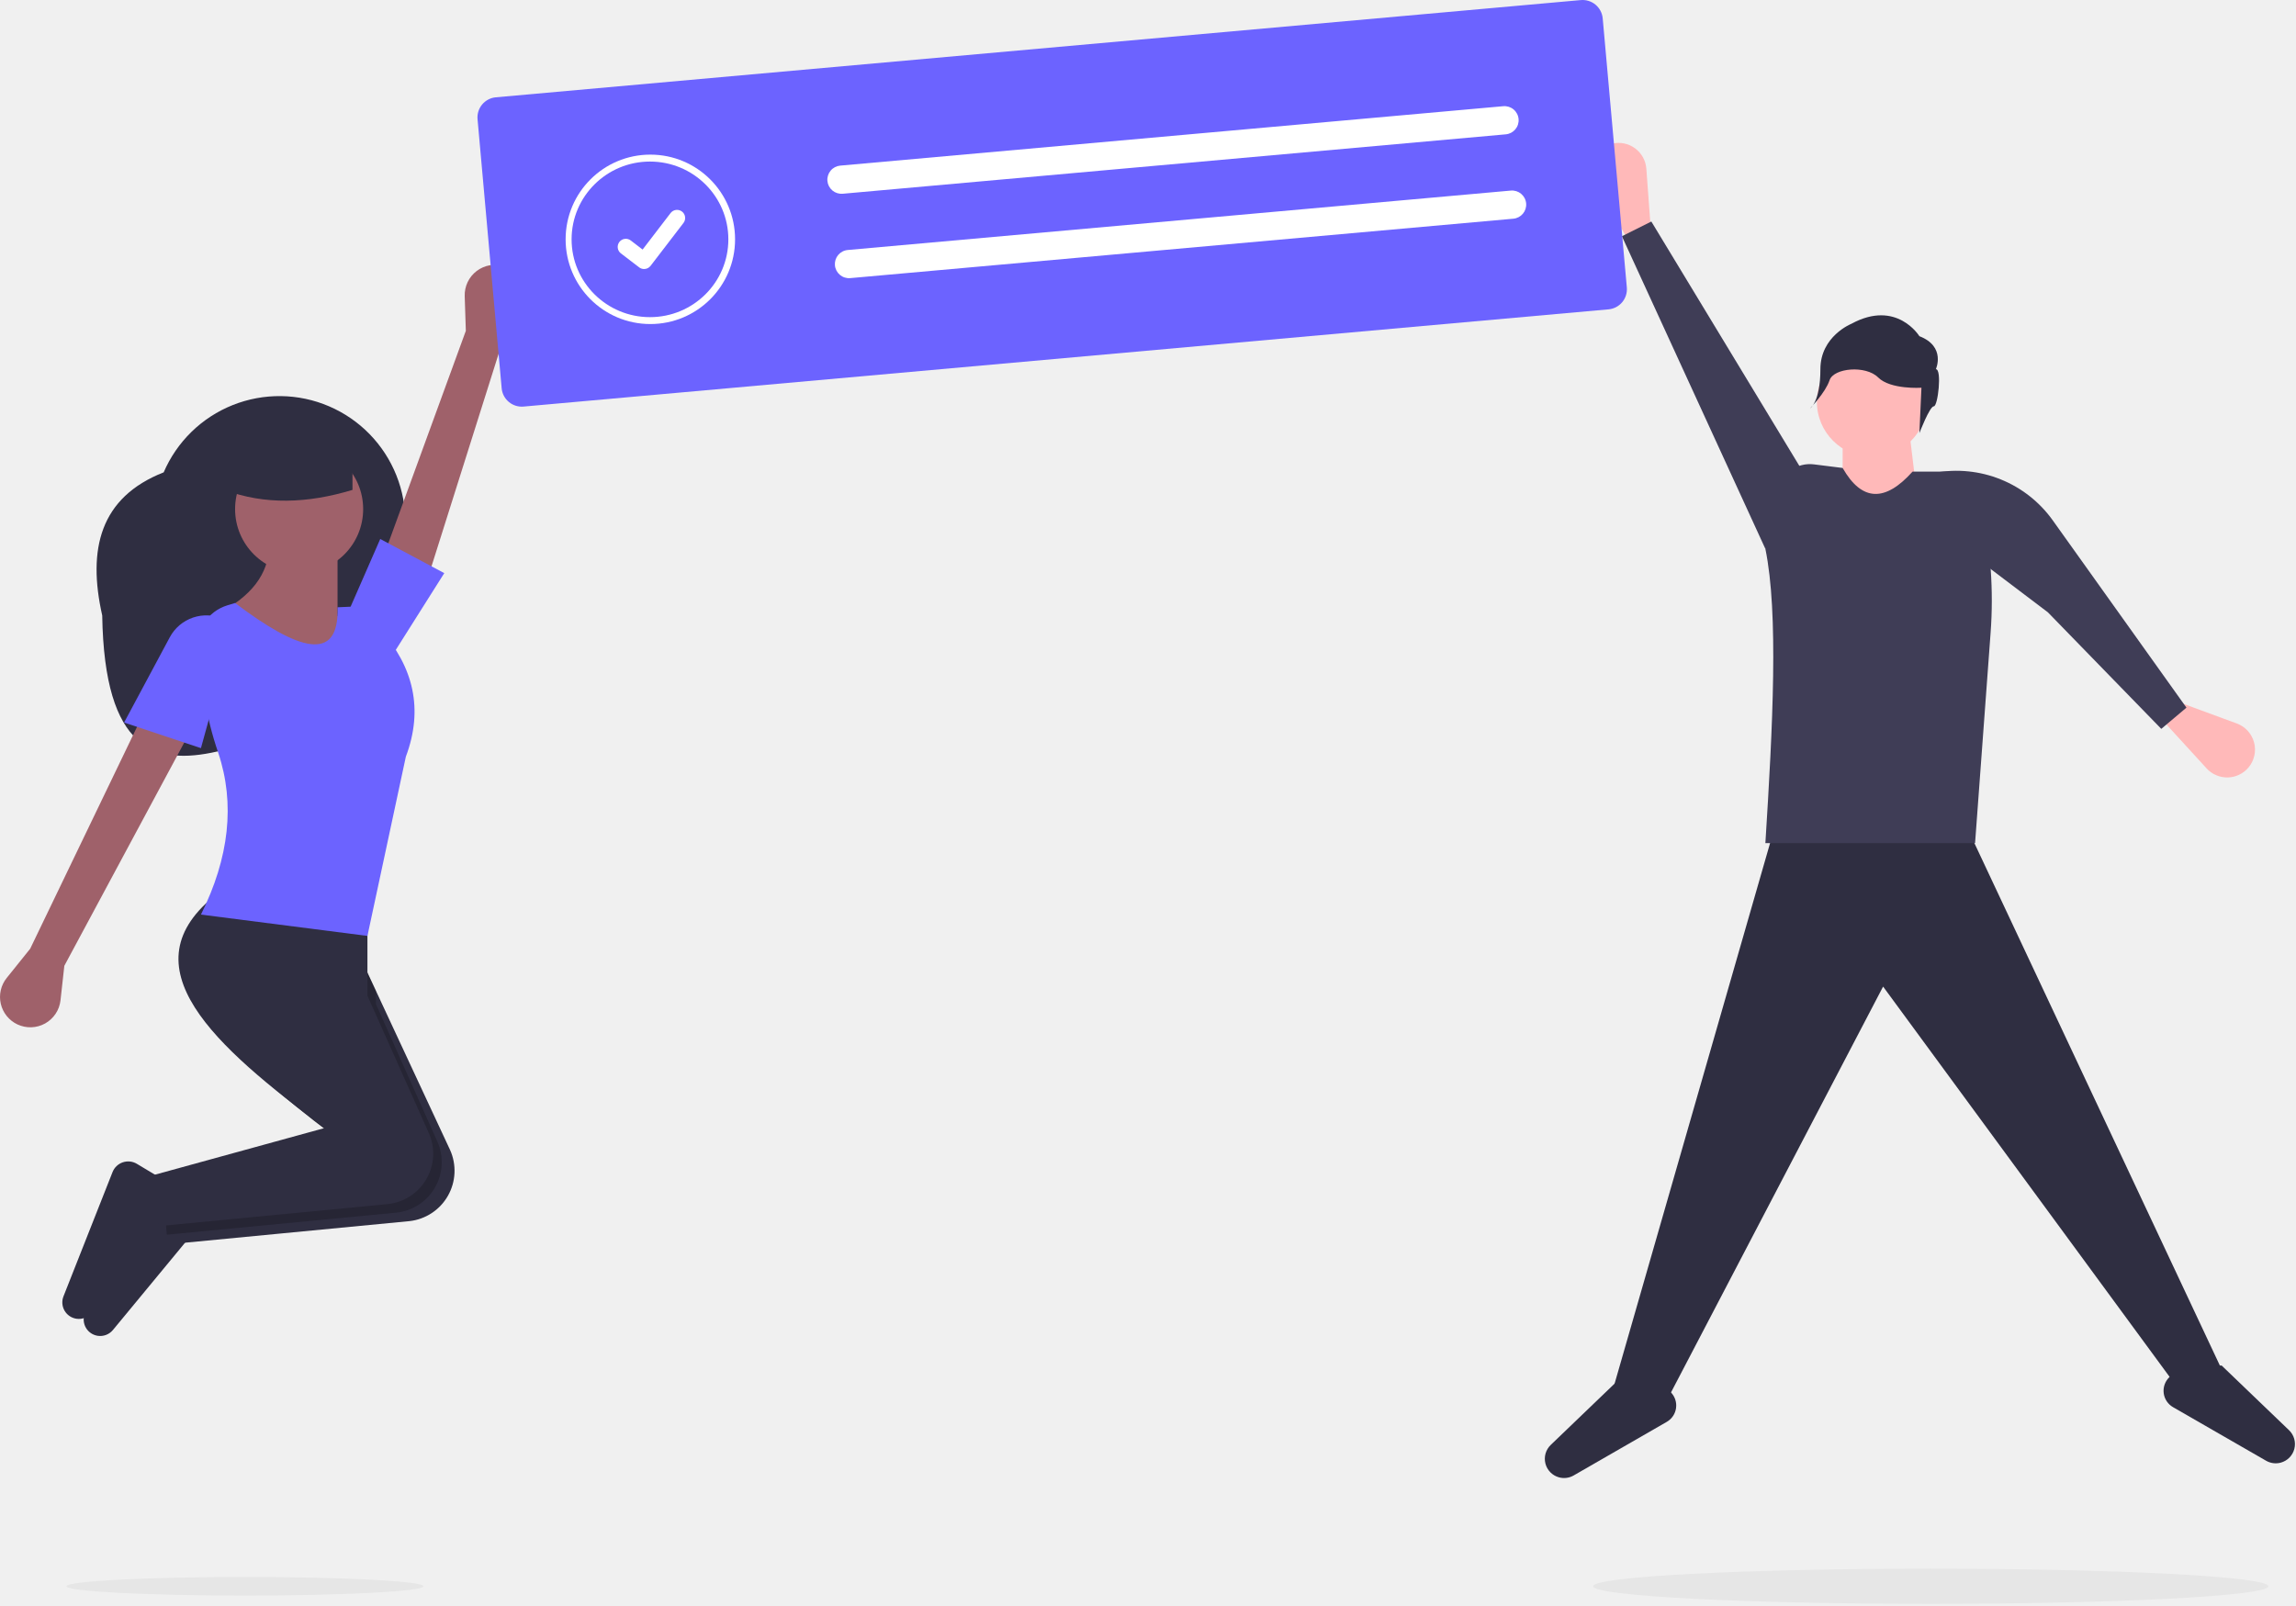
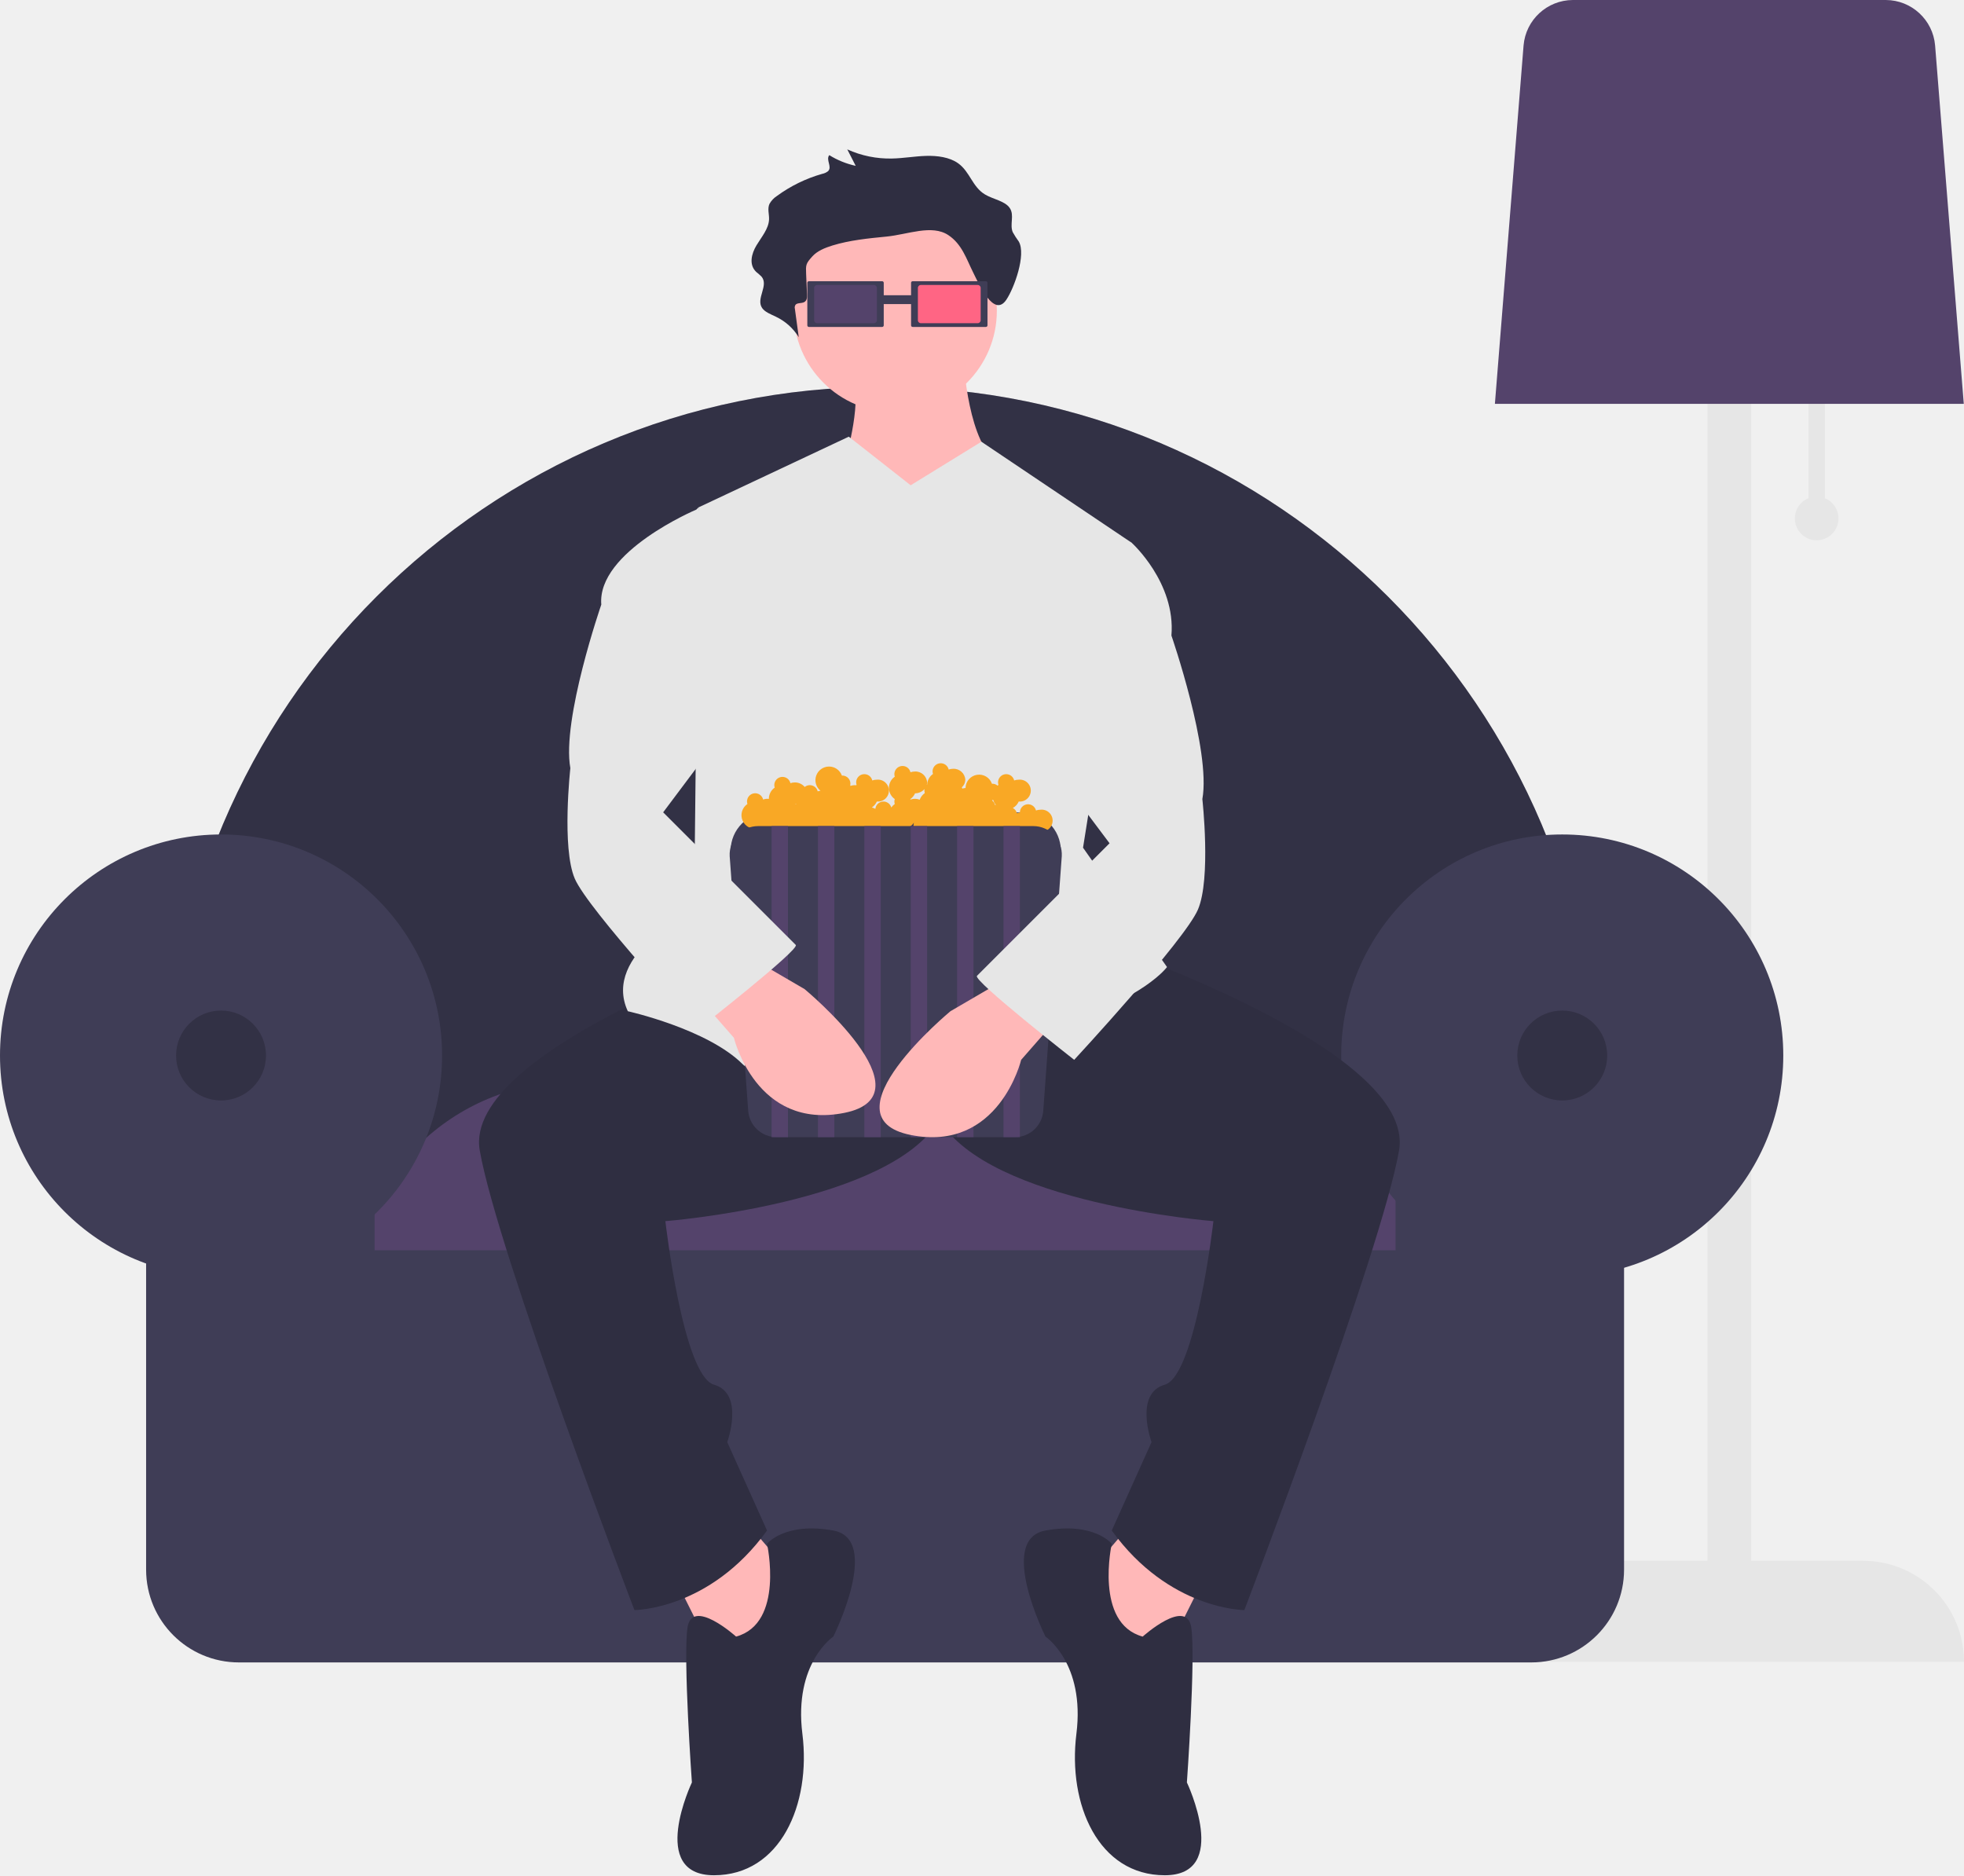
- <svg xmlns="http://www.w3.org/2000/svg" width="952" height="666" viewBox="0 0 952 666" fill="none">
-   <g clip-path="url(#clip0)">
-     <path d="M42.385 255.25C43.295 311.424 64.29 317.506 90.073 311.647C119.528 304.954 143.703 283.976 155.618 256.22L163.835 237.078C169.298 224.352 169.482 209.978 164.346 197.116C159.211 184.255 149.177 173.961 136.451 168.498H136.451C130.15 165.793 123.377 164.355 116.521 164.268C109.664 164.18 102.857 165.444 96.489 167.987C90.121 170.529 84.316 174.302 79.406 179.088C74.495 183.874 70.576 189.581 67.871 195.882C41.429 206.269 36.206 227.773 42.385 255.25Z" fill="#2F2E41" />
-     <path d="M208.174 142.19L216.088 128.799C217.054 127.164 217.638 125.331 217.795 123.438C217.951 121.545 217.678 119.641 216.994 117.869C216.31 116.097 215.233 114.503 213.845 113.206C212.457 111.909 210.794 110.944 208.979 110.382V110.382C207.064 109.789 205.035 109.662 203.061 110.012C201.087 110.362 199.225 111.179 197.631 112.395C196.036 113.61 194.756 115.189 193.895 117C193.035 118.811 192.62 120.801 192.684 122.805L193.15 137.199L155.959 239.121L176.24 243.355L208.174 142.19Z" fill="#9F616A" />
-     <path d="M12.516 393.443L2.775 405.571C1.586 407.051 0.747 408.782 0.322 410.634C-0.103 412.485 -0.103 414.409 0.321 416.26C0.746 418.111 1.584 419.843 2.773 421.324C3.962 422.805 5.472 423.998 7.187 424.812V424.812C8.999 425.672 10.989 426.087 12.993 426.021C14.996 425.956 16.956 425.413 18.707 424.437C20.458 423.461 21.951 422.08 23.06 420.411C24.17 418.741 24.864 416.83 25.086 414.837L26.676 400.523L78.008 304.94L58.537 297.86L12.516 393.443Z" fill="#9F616A" />
-     <path d="M72.698 494.336L74.132 511.559L74.468 515.577L169.803 506.408C173.089 506.038 176.242 504.897 179.004 503.079C181.766 501.261 184.061 498.817 185.701 495.946C187.341 493.074 188.281 489.856 188.443 486.553C188.606 483.25 187.987 479.955 186.636 476.937L155.89 410.931L145.27 388.133L99.249 377.513C61.299 406.559 95.443 438.615 138.402 471.042C140.084 472.317 141.783 473.591 143.5 474.866L72.698 494.336Z" fill="#2F2E41" />
-     <path d="M40.574 553.975C41.736 554.141 42.92 554.006 44.015 553.582C45.109 553.159 46.076 552.461 46.823 551.557L78.008 513.807L76.238 496.106L65.605 489.727C64.735 489.205 63.762 488.879 62.754 488.771C61.745 488.663 60.725 488.776 59.764 489.102C58.804 489.428 57.926 489.959 57.191 490.659C56.457 491.358 55.883 492.209 55.511 493.153L35.172 544.679C34.792 545.642 34.635 546.678 34.712 547.709C34.79 548.741 35.101 549.742 35.621 550.636C36.141 551.531 36.856 552.296 37.714 552.874C38.572 553.452 39.55 553.829 40.574 553.975V553.975Z" fill="#2F2E41" />
-     <path opacity="0.2" d="M67.388 490.796L69.158 512.037L74.132 511.559L164.493 502.868C167.779 502.498 170.931 501.357 173.694 499.539C176.456 497.721 178.751 495.277 180.391 492.406C182.031 489.534 182.971 486.316 183.133 483.013C183.296 479.71 182.676 476.415 181.326 473.397L155.89 416.454V410.931L145.27 388.133L99.249 377.513C61.299 406.559 95.443 438.615 138.402 471.042L138.19 471.326L67.388 490.796Z" fill="black" />
-     <path d="M31.724 546.895C32.885 547.061 34.07 546.926 35.164 546.502C36.259 546.079 37.226 545.381 37.973 544.477L69.158 506.727L67.388 489.026L56.755 482.647C55.885 482.125 54.912 481.798 53.903 481.69C52.895 481.583 51.875 481.696 50.914 482.022C49.954 482.348 49.076 482.879 48.341 483.578C47.607 484.278 47.033 485.129 46.661 486.073L26.321 537.599C25.941 538.562 25.784 539.597 25.862 540.629C25.94 541.661 26.25 542.661 26.77 543.556C27.29 544.45 28.006 545.216 28.864 545.794C29.722 546.372 30.7 546.749 31.724 546.895V546.895Z" fill="#2F2E41" />
-     <path d="M63.847 487.256L65.617 508.497L160.953 499.326C164.239 498.955 167.391 497.815 170.154 495.998C172.916 494.18 175.211 491.737 176.852 488.866C178.492 485.995 179.433 482.777 179.597 479.475C179.76 476.172 179.142 472.877 177.793 469.858L152.35 412.914V381.053L90.398 370.433C50.955 400.619 89.386 434.06 134.65 467.786L63.847 487.256Z" fill="#2F2E41" />
-     <path d="M124.029 237.678C138.693 237.678 150.58 225.791 150.58 211.127C150.58 196.464 138.693 184.577 124.029 184.577C109.366 184.577 97.478 196.464 97.478 211.127C97.478 225.791 109.366 237.678 124.029 237.678Z" fill="#9F616A" />
-     <path d="M88.628 255.379L125.799 280.16L157.66 273.079L139.96 255.379V228.828L111.639 227.058C111.044 237.66 104.969 247.363 88.628 255.379Z" fill="#9F616A" />
-     <path d="M83.318 379.283L152.35 388.133L168.281 313.791C175.682 294.057 171.435 276.622 157.733 261.054C157.209 258.434 155.813 256.068 153.773 254.343C151.732 252.618 149.168 251.635 146.497 251.554L139.96 251.839C140.699 275.314 123.404 269.66 97.478 250.069L94.348 251.008C90.301 252.222 86.827 254.853 84.561 258.418C82.294 261.984 81.388 266.247 82.007 270.426L84.862 289.694C86.072 297.333 87.952 304.85 90.481 312.159C97.558 333.312 95.029 355.704 83.318 379.283Z" fill="#6C63FF" />
-     <path d="M51.457 299.63L83.318 310.251L97.478 258.919L92.681 256.738C88.704 254.931 84.188 254.703 80.049 256.103C75.911 257.503 72.46 260.425 70.397 264.276L51.457 299.63Z" fill="#6C63FF" />
-     <path d="M145.27 251.839L162.971 271.309L184.211 237.678L157.66 223.518L145.27 251.839Z" fill="#6C63FF" />
-     <path d="M93.053 203.162C109.738 209.454 127.544 208.801 146.155 203.162V181.921H93.053V203.162Z" fill="#2F2E41" />
-     <path d="M921.132 567.779L902.827 575.406L780.798 409.141L692.327 578.457L669.447 573.881L736.563 340.5H814.356L921.132 567.779Z" fill="#2F2E41" />
-     <path d="M945.689 606.565C944.674 606.842 943.615 606.915 942.571 606.781C941.528 606.647 940.522 606.307 939.61 605.783L901.008 583.557C899.966 582.957 899.076 582.125 898.407 581.126C897.738 580.127 897.308 578.987 897.151 577.795C896.993 576.603 897.112 575.391 897.498 574.253C897.884 573.114 898.527 572.079 899.377 571.229L902.827 567.779L921.132 566.254L949.114 593.117C950.132 594.094 950.872 595.323 951.259 596.68C951.647 598.037 951.668 599.472 951.319 600.839C950.971 602.206 950.267 603.456 949.277 604.462C948.288 605.468 947.05 606.194 945.689 606.565Z" fill="#2F2E41" />
-     <path d="M646.415 612.667C647.43 612.944 648.489 613.017 649.532 612.883C650.575 612.748 651.582 612.409 652.493 611.884L691.096 589.658C692.138 589.058 693.028 588.227 693.697 587.227C694.366 586.228 694.796 585.089 694.953 583.897C695.111 582.705 694.992 581.493 694.606 580.354C694.22 579.215 693.577 578.181 692.727 577.331L689.276 573.881L670.972 572.355L642.99 599.218C641.972 600.195 641.232 601.425 640.844 602.781C640.457 604.138 640.436 605.573 640.784 606.94C641.132 608.308 641.837 609.558 642.826 610.564C643.815 611.57 645.054 612.296 646.415 612.667V612.667Z" fill="#2F2E41" />
-     <path d="M684.7 97.967L677.074 102.543L661.268 76.86C660.298 75.283 659.721 73.495 659.586 71.648C659.451 69.801 659.762 67.948 660.493 66.246C661.224 64.545 662.354 63.044 663.787 61.87C665.22 60.697 666.914 59.885 668.726 59.503C670.338 59.164 672.003 59.173 673.611 59.53C675.218 59.887 676.731 60.584 678.047 61.574C679.364 62.563 680.453 63.823 681.243 65.268C682.032 66.713 682.504 68.311 682.625 69.953L684.7 97.967Z" fill="#FFB9B9" />
-     <path d="M895.973 297.924L899.137 289.612L927.44 300.023C929.178 300.663 930.737 301.711 931.986 303.079C933.234 304.447 934.135 306.096 934.612 307.885C935.09 309.675 935.13 311.553 934.73 313.361C934.329 315.17 933.5 316.855 932.312 318.276V318.276C931.255 319.539 929.94 320.561 928.456 321.275C926.972 321.988 925.352 322.376 923.706 322.412C922.06 322.448 920.424 322.132 918.91 321.484C917.396 320.837 916.038 319.873 914.927 318.658L895.973 297.924Z" fill="#FFB9B9" />
-     <path d="M776.222 189.489C788.859 189.489 799.103 179.245 799.103 166.609C799.103 153.972 788.859 143.728 776.222 143.728C763.586 143.728 753.342 153.972 753.342 166.609C753.342 179.245 763.586 189.489 776.222 189.489Z" fill="#FFB9B9" />
-     <path d="M796.052 215.42H764.019V180.337L791.476 177.286L796.052 215.42Z" fill="#FFB9B9" />
-     <path d="M818.932 349.652H731.987C735.052 301.14 737.48 254.259 731.987 227.623L737.042 203.356C737.743 199.994 739.683 197.018 742.477 195.021C745.271 193.024 748.715 192.152 752.123 192.578L764.019 194.065C772.076 208.229 781.812 208.092 793.001 195.59H807.331C809.241 195.59 811.132 195.972 812.893 196.711C814.655 197.451 816.251 198.535 817.588 199.899C818.926 201.263 819.978 202.88 820.682 204.656C821.387 206.432 821.731 208.33 821.693 210.24C825.426 227.332 826.668 244.874 825.38 262.321L818.932 349.652Z" fill="#3F3D56" />
-     <path d="M672.497 97.967L684.7 91.866L750.291 200.167L731.987 227.623L672.497 97.967Z" fill="#3F3D56" />
-     <path d="M896.146 302.264L906.575 293.468L851.162 215.819C845.741 208.223 838.267 202.328 829.617 198.826C820.966 195.324 811.497 194.359 802.318 196.044L800.57 196.365L821.523 233.033L849.12 253.928L896.146 302.264Z" fill="#3F3D56" />
-     <path d="M802.683 153.102C802.683 153.102 806.959 143.696 795.843 139.42C795.843 139.42 786.437 124.029 767.625 134.29C767.625 134.29 754.798 139.42 754.798 153.102C754.798 166.783 750.523 169.349 750.523 169.349C750.523 169.349 756.89 162.817 758.6 157.686C760.31 152.556 773.61 151.392 778.741 156.522C783.871 161.653 796.698 160.798 796.698 160.798L795.843 179.61C795.843 179.61 800.118 168.494 801.828 168.494C803.539 168.494 805.249 153.102 802.683 153.102Z" fill="#2F2E41" />
-     <path d="M800.571 665.128C877.891 665.128 940.571 661.863 940.571 657.836C940.571 653.809 877.891 650.544 800.571 650.544C723.251 650.544 660.571 653.809 660.571 657.836C660.571 661.863 723.251 665.128 800.571 665.128Z" fill="#E6E6E6" />
-     <path d="M101.571 661.69C142.44 661.69 175.571 659.965 175.571 657.836C175.571 655.708 142.44 653.982 101.571 653.982C60.702 653.982 27.571 655.708 27.571 657.836C27.571 659.965 60.702 661.69 101.571 661.69Z" fill="#E6E6E6" />
-     <path d="M666.954 128.289L217.086 168.608C214.877 168.803 212.681 168.114 210.979 166.692C209.277 165.27 208.209 163.232 208.008 161.023L198.007 49.43C197.812 47.221 198.5 45.025 199.922 43.323C201.344 41.621 203.383 40.553 205.591 40.353L655.46 0.034C657.669 -0.162 659.865 0.527 661.567 1.949C663.268 3.371 664.337 5.41 664.537 7.618L674.539 119.211C674.734 121.42 674.045 123.616 672.623 125.318C671.202 127.02 669.163 128.088 666.954 128.289V128.289Z" fill="#6C63FF" />
-     <path d="M269.655 134.383C289.056 134.383 304.785 118.655 304.785 99.253C304.785 79.851 289.056 64.123 269.655 64.123C250.253 64.123 234.525 79.851 234.525 99.253C234.525 118.655 250.253 134.383 269.655 134.383Z" fill="white" />
-     <path d="M348.374 68.684C346.829 68.826 345.404 69.574 344.411 70.765C343.417 71.956 342.937 73.493 343.076 75.037C343.214 76.582 343.96 78.009 345.149 79.004C346.338 80 347.874 80.483 349.419 80.347L624.338 55.708C625.105 55.641 625.85 55.422 626.533 55.066C627.215 54.71 627.82 54.223 628.314 53.633C628.808 53.043 629.181 52.361 629.411 51.627C629.641 50.892 629.724 50.12 629.655 49.353C629.587 48.587 629.368 47.841 629.01 47.159C628.653 46.478 628.165 45.873 627.574 45.38C626.984 44.887 626.301 44.515 625.566 44.286C624.832 44.057 624.059 43.975 623.293 44.045L348.374 68.684Z" fill="white" />
-     <path d="M351.509 103.674C350.743 103.741 349.996 103.959 349.314 104.315C348.631 104.671 348.026 105.158 347.531 105.748C347.037 106.338 346.664 107.02 346.434 107.755C346.204 108.49 346.121 109.262 346.189 110.029C346.258 110.796 346.477 111.542 346.834 112.224C347.192 112.905 347.68 113.51 348.271 114.003C348.862 114.496 349.545 114.868 350.28 115.097C351.015 115.326 351.788 115.407 352.555 115.337L627.474 90.698C628.241 90.63 628.986 90.412 629.669 90.056C630.351 89.7 630.956 89.213 631.45 88.623C631.944 88.032 632.317 87.351 632.547 86.616C632.777 85.882 632.86 85.109 632.791 84.343C632.723 83.576 632.503 82.831 632.146 82.149C631.789 81.467 631.301 80.863 630.71 80.37C630.119 79.877 629.437 79.505 628.702 79.276C627.968 79.047 627.195 78.965 626.429 79.035L351.509 103.674Z" fill="white" />
-     <path d="M269.5 131.524C287.449 131.524 302 117.08 302 99.262C302 81.444 287.449 67 269.5 67C251.551 67 237 81.444 237 99.262C237 117.08 251.551 131.524 269.5 131.524Z" fill="#6C63FF" />
-     <path d="M267.065 111.569C266.339 111.57 265.633 111.335 265.052 110.9L265.016 110.873L257.434 105.073C257.082 104.804 256.787 104.468 256.565 104.085C256.343 103.702 256.199 103.279 256.141 102.84C256.083 102.401 256.112 101.955 256.226 101.527C256.34 101.099 256.538 100.698 256.807 100.347C257.077 99.995 257.413 99.701 257.796 99.479C258.179 99.258 258.603 99.114 259.042 99.056C259.481 98.999 259.927 99.028 260.354 99.143C260.782 99.257 261.183 99.455 261.534 99.725L266.445 103.491L278.05 88.351C278.594 87.642 279.396 87.178 280.282 87.061C281.167 86.944 282.063 87.184 282.772 87.727L282.773 87.728L282.701 87.828L282.775 87.728C283.483 88.272 283.947 89.075 284.063 89.961C284.18 90.846 283.941 91.742 283.398 92.451L269.748 110.251C269.432 110.661 269.026 110.993 268.561 111.221C268.097 111.449 267.586 111.567 267.068 111.565L267.065 111.569Z" fill="white" />
-   </g>
-   <defs>
-     <clipPath id="clip0">
-       <rect width="951.571" height="665.128" fill="white" />
-     </clipPath>
-   </defs>
+ <svg xmlns="http://www.w3.org/2000/svg" id="a01bbba8-bc2d-4e66-a086-829e28c11719" data-name="Layer 1" width="719.769" height="687.25" viewBox="0 0 719.769 687.25">
+   <path d="M908.885,288.962V250.375h-6v38.587a8,8,0,1,0,6,0Z" transform="translate(-240.1153 -106.375)" fill="#e6e6e6" />
+   <path d="M922.885,678.375h-41v-498h-16v498H824.885a37,37,0,0,0-37,37v0h172v-0A37,37,0,0,0,922.885,678.375Z" transform="translate(-240.1153 -106.375)" fill="#e6e6e6" />
+   <path d="M787.968,254.375h171.834L949.294,123.035A18.198,18.198,0,0,0,931.248,106.375H816.521a18.198,18.198,0,0,0-18.046,16.66Z" transform="translate(-240.1153 -106.375)" fill="#54436b" />
+   <path d="M301.213,563.911H825.692V510.364c0-144.599-117.641-262.239-262.239-262.239S301.213,365.766,301.213,510.364Z" transform="translate(-240.1153 -106.375)" fill="#3f3d56" />
+   <path d="M301.213,563.911H825.692V510.364c0-144.599-117.641-262.239-262.239-262.239S301.213,365.766,301.213,510.364Z" transform="translate(-240.1153 -106.375)" opacity="0.2" />
+   <path d="M369.188,582.446H772.82A81.097,81.097,0,0,0,691.826,502.813H450.181A81.097,81.097,0,0,0,369.188,582.446Z" transform="translate(-240.1153 -106.375)" fill="#54436b" />
+   <circle cx="81.006" cy="386.827" r="81.006" fill="#3f3d56" />
+   <circle cx="572.533" cy="386.827" r="81.006" fill="#3f3d56" />
+   <path d="M751.551,534.392V564.597H377.413V534.392H293.662V681.614a34.011,34.011,0,0,0,34.011,34.011H801.291a34.011,34.011,0,0,0,34.011-34.011V534.392Z" transform="translate(-240.1153 -106.375)" fill="#3f3d56" />
+   <circle cx="81.006" cy="386.827" r="16.476" opacity="0.2" />
+   <circle cx="572.533" cy="386.827" r="16.476" opacity="0.2" />
+   <path d="M593.293,238.871s1.62,30.775,12.958,37.254,0,50.211,0,50.211L552.8,327.956l-3.239-51.831s6.479-21.056,3.239-30.775S593.293,238.871,593.293,238.871Z" transform="translate(-240.1153 -106.375)" fill="#ffb8b8" />
+   <polygon points="413.107 560.102 393.671 582.778 424.446 611.933 440.643 579.539 413.107 560.102" fill="#ffb8b8" />
+   <polygon points="275.431 560.102 294.868 582.778 264.093 611.933 247.896 579.539 275.431 560.102" fill="#ffb8b8" />
+   <path d="M642.695,451.864s116.62,38.873,110.141,76.127-56.69,168.451-56.69,168.451-27.535,0-48.592-29.155l14.577-32.394s-6.479-17.817,4.859-21.056,17.817-59.93,17.817-59.93-82.606-6.479-100.423-37.254l-32.394-77.746Z" transform="translate(-240.1153 -106.375)" fill="#2f2e41" />
+   <path d="M526.075,451.864S409.455,490.738,415.934,527.991s56.69,168.451,56.69,168.451,27.535,0,48.592-29.155l-14.577-32.394s6.479-17.817-4.859-21.056-17.817-59.93-17.817-59.93,82.606-6.479,100.423-37.254l32.394-77.746Z" transform="translate(-240.1153 -106.375)" fill="#2f2e41" />
+   <path d="M658.892,706.16s16.197-14.577,17.817-3.239-1.62,56.69-1.62,56.69,16.197,34.014-8.099,34.014-35.634-25.915-32.394-51.831-11.338-35.634-11.338-35.634-17.817-35.634,0-38.873,24.296,4.859,24.296,4.859S641.075,701.301,658.892,706.16Z" transform="translate(-240.1153 -106.375)" fill="#2f2e41" />
+   <path d="M509.878,706.16s-16.197-14.577-17.817-3.239,1.62,56.69,1.62,56.69S477.483,793.625,501.779,793.625s35.634-25.915,32.394-51.831,11.338-35.634,11.338-35.634,17.817-35.634,0-38.873-24.296,4.859-24.296,4.859S527.695,701.301,509.878,706.16Z" transform="translate(-240.1153 -106.375)" fill="#2f2e41" />
+   <circle cx="328.072" cy="113.87" r="37.254" fill="#ffb8b8" />
+   <path d="M573.857,284.224l-22.676-17.817-55.07,25.915-1.62,147.394s-34.014,16.197-24.296,37.254c0,0,29.155,6.479,42.113,19.437s85.845-4.859,116.62-14.577,38.873-21.056,38.873-21.056l-30.775-43.732,17.817-111.761L599.778,268.259Z" transform="translate(-240.1153 -106.375)" fill="#e6e6e6" />
+   <path d="M613.478,194.889a32.723,32.723,0,0,1-2.221-3.447c-1.155-2.813.669-6.129-1.035-8.756-1.74-2.682-6.159-3.247-9.165-5.069-4.631-2.807-5.473-8.314-9.811-11.407-3.126-2.228-7.584-2.829-11.762-2.702s-8.299.882-12.478.965a37.622,37.622,0,0,1-16.377-3.349l3.083,6.031a30.776,30.776,0,0,1-9.678-3.923c-1.364,1.691,1.131,4.259-.416,5.845a4.963,4.963,0,0,1-2.184,1.013,52.246,52.246,0,0,0-16.538,8.068,8.31,8.31,0,0,0-2.783,2.938c-.804,1.781-.091,3.748-.152,5.641-.111,3.441-2.737,6.441-4.601,9.541s-2.87,7.118-.106,9.749a25.135,25.135,0,0,1,1.932,1.703c2.77,3.267-2.133,8.052.23,11.519,1.026,1.505,3.129,2.267,4.957,3.156a19.807,19.807,0,0,1,8.474,7.553L531.426,219.531a1.72,1.72,0,0,1,.283-1.519c.688-.701,2.129-.422,3.079-.886,1.045-.511,1.124-1.683,1.082-2.665l-.32-7.571c-.144-3.405-.184-3.857,2.324-6.605,1.752-1.92,4.507-3.078,7.275-3.93,6.325-1.947,13.128-2.62,19.853-3.278,7.809-.764,16.602-4.553,22.667-.53,4.964,3.293,6.615,8.706,9.007,13.507,2.15,4.315,7.668,17.02,12.262,10.143C611.823,211.876,616.235,199.698,613.478,194.889Z" transform="translate(-240.1153 -106.375)" fill="#2f2e41" />
+   <path d="M574.583,209.438a.58.58,0,0,0-.579.579v15.597a.58.58,0,0,0,.579.579h26.85a.58.58,0,0,0,.579-.579V210.017a.58.58,0,0,0-.579-.579Z" transform="translate(-240.1153 -106.375)" fill="#3f3d56" />
+   <path d="M577.583,210.813a1.08,1.08,0,0,0-1.079,1.079v11.846a1.08,1.08,0,0,0,1.079,1.079h20.849a1.08,1.08,0,0,0,1.079-1.079V211.892a1.08,1.08,0,0,0-1.079-1.079Z" transform="translate(-240.1153 -106.375)" fill="#ff6584" />
+   <rect x="320.784" y="108.201" width="13.986" height="3.239" fill="#3f3d56" />
+   <path d="M536.562,209.438a.58.58,0,0,0-.579.579v15.597a.58.58,0,0,0,.579.579h26.85a.58.58,0,0,0,.579-.579V210.017a.58.58,0,0,0-.579-.579Z" transform="translate(-240.1153 -106.375)" fill="#3f3d56" />
+   <path d="M539.563,210.813a1.08,1.08,0,0,0-1.079,1.079v11.846a1.08,1.08,0,0,0,1.079,1.079H560.411a1.08,1.08,0,0,0,1.079-1.079V211.892a1.08,1.08,0,0,0-1.079-1.079Z" transform="translate(-240.1153 -106.375)" fill="#54436b" />
+   <path d="M281.769,297.75h93a14,14,0,0,1,14,14v0a0,0,0,0,1,0,0h-121a0,0,0,0,1,0,0v0A14,14,0,0,1,281.769,297.75Z" fill="#3f3d56" />
+   <path d="M621.385,403.125a4.961,4.961,0,0,0-1.599.272,2.995,2.995,0,0,0-5.901.728c0,.015.004.029.004.044a5.142,5.142,0,0,0-1.103.229,3.011,3.011,0,0,0-1.483-1.911,5.017,5.017,0,0,0,2.164-2.369,4.021,4.021,0,1,0-.082-7.993,4.961,4.961,0,0,0-1.599.272,2.99,2.99,0,1,0-5.749,1.625c-.12.083-.231.177-.343.27a2.84,2.84,0,0,0-2.045-.681,4.98,4.98,0,0,0-9.683,1.551,5.118,5.118,0,0,0-1.18.235,3,3,0,0,0-.172-.494,3.758,3.758,0,0,0,1.272-2.779,4.272,4.272,0,0,0-4.5-4,4.961,4.961,0,0,0-1.599.272,2.99,2.99,0,1,0-5.749,1.625,4.987,4.987,0,0,0-2.137,3.869c-.042.038-.091.068-.131.108a3.563,3.563,0,0,0,.116-.874,4.272,4.272,0,0,0-4.5-4,4.961,4.961,0,0,0-1.599.272,2.99,2.99,0,1,0-5.749,1.625,4.987,4.987,0,0,0,0,8.205,2.727,2.727,0,0,0,0,1.795,5.049,5.049,0,0,0-1.279,1.292,2.981,2.981,0,0,0-5.842.505,4.764,4.764,0,0,0-1.286-.519,5.027,5.027,0,0,0,1.837-2.182,4.021,4.021,0,1,0-.082-7.993,4.961,4.961,0,0,0-1.599.272,2.99,2.99,0,1,0-5.749,1.625c-.064.045-.122.097-.184.145-.156-.015-.308-.042-.468-.042a4.961,4.961,0,0,0-1.599.272c-.019-.075-.05-.145-.074-.219a2.947,2.947,0,0,0-3.062-3.567,4.995,4.995,0,1,0-7.851,5.565,5.173,5.173,0,0,0-1.013.221,2.973,2.973,0,0,0-4.762-1.608,4.676,4.676,0,0,0-3.639-1.664,4.961,4.961,0,0,0-1.599.272,2.99,2.99,0,1,0-5.749,1.625,4.989,4.989,0,0,0-2.152,4.103c0,.015.004.03.005.045a4.148,4.148,0,0,0-2.104.227,2.99,2.99,0,1,0-5.749,1.625,4.98,4.98,0,0,0,3.936,8.97,4.982,4.982,0,0,0,9.414,1.279,31.17,31.17,0,0,0,10.802-.487,4.982,4.982,0,0,0,9.278.333,4.892,4.892,0,0,0,2.097-.519,4.977,4.977,0,0,0,8.903-.481,4.844,4.844,0,0,1,5.418,3.007,7.799,7.799,0,0,1,5.744-3.179,4.875,4.875,0,0,0,5.415-2.068,4.998,4.998,0,0,0,9.423,3.239,4.892,4.892,0,0,0,2.097-.519,4.977,4.977,0,0,0,8.903-.481,4.892,4.892,0,0,0,2.097-.519,4.948,4.948,0,0,0,7.412,1.437,4.979,4.979,0,0,0,8.906,2.065,4.966,4.966,0,0,0,7.584-1.983,4.021,4.021,0,1,0-.082-7.993Zm-89.378-2.064c-.005.024-.009.049-.014.073-.036-.001-.071-.009-.108-.009a2.978,2.978,0,0,0-.446.045c.008-.018.02-.034.027-.052A4.98,4.98,0,0,0,532.007,401.061Zm41.779-1.664c-.015-.058-.04-.112-.057-.169a5.024,5.024,0,0,0,1.738-2.111,4.681,4.681,0,0,0,3.477-1.574,3.009,3.009,0,0,0-.059.582,2.967,2.967,0,0,0,.152.897,5.018,5.018,0,0,0-1.859,2.437,4.907,4.907,0,0,0-3.392-.062Zm29.95.373c-.002-.061.006-.124.002-.185a2.986,2.986,0,0,0,.381-.026,4.956,4.956,0,0,0,.953,1.765c-.094.026-.194.042-.286.074A3.016,3.016,0,0,0,603.736,399.77Z" transform="translate(-240.1153 -106.375)" fill="#f9a825" />
+   <path d="M517.958,409.125a10.441,10.441,0,0,0-10.427,11.002l6.771,93.115a10.441,10.441,0,0,0,10.427,9.883H612.04a10.441,10.441,0,0,0,10.427-9.883l6.771-93.115a10.441,10.441,0,0,0-10.427-11.002Z" transform="translate(-240.1153 -106.375)" fill="#3f3d56" />
+   <rect x="282.769" y="302.75" width="6" height="114" fill="#54436b" />
+   <rect x="299.769" y="302.75" width="6" height="114" fill="#54436b" />
+   <rect x="316.769" y="302.75" width="6" height="114" fill="#54436b" />
+   <rect x="333.769" y="302.75" width="6" height="114" fill="#54436b" />
+   <rect x="350.769" y="302.75" width="6" height="114" fill="#54436b" />
+   <rect x="367.769" y="302.75" width="6" height="114" fill="#54436b" />
+   <path d="M607.871,465.632l-19.437,11.338s-46.972,38.873-14.577,45.352,40.493-27.535,40.493-27.535l11.338-12.958Z" transform="translate(-240.1153 -106.375)" fill="#ffb8b8" />
+   <path d="M515.547,457.533l19.437,11.338s46.972,38.873,14.577,45.352-40.493-27.535-40.493-27.535l-11.338-12.958Z" transform="translate(-240.1153 -106.375)" fill="#ffb8b8" />
+   <path d="M633.786,303.66l21.056,1.62s16.197,14.577,14.577,34.014c0,0,14.577,42.113,11.338,59.93,0,0,3.239,29.155-1.62,40.493S633.786,494.787,633.786,494.787s-37.254-29.155-35.634-30.775l48.592-48.592-24.296-32.394Z" transform="translate(-240.1153 -106.375)" fill="#e6e6e6" />
+   <path d="M496.11,292.322l-.81.81s-36.444,15.387-34.824,34.824c0,0-14.577,42.113-11.338,59.93,0,0-3.239,29.155,1.62,40.493s45.352,55.07,45.352,55.07,37.254-29.155,35.634-30.775l-48.592-48.592,24.296-32.394Z" transform="translate(-240.1153 -106.375)" fill="#e6e6e6" />
</svg>
